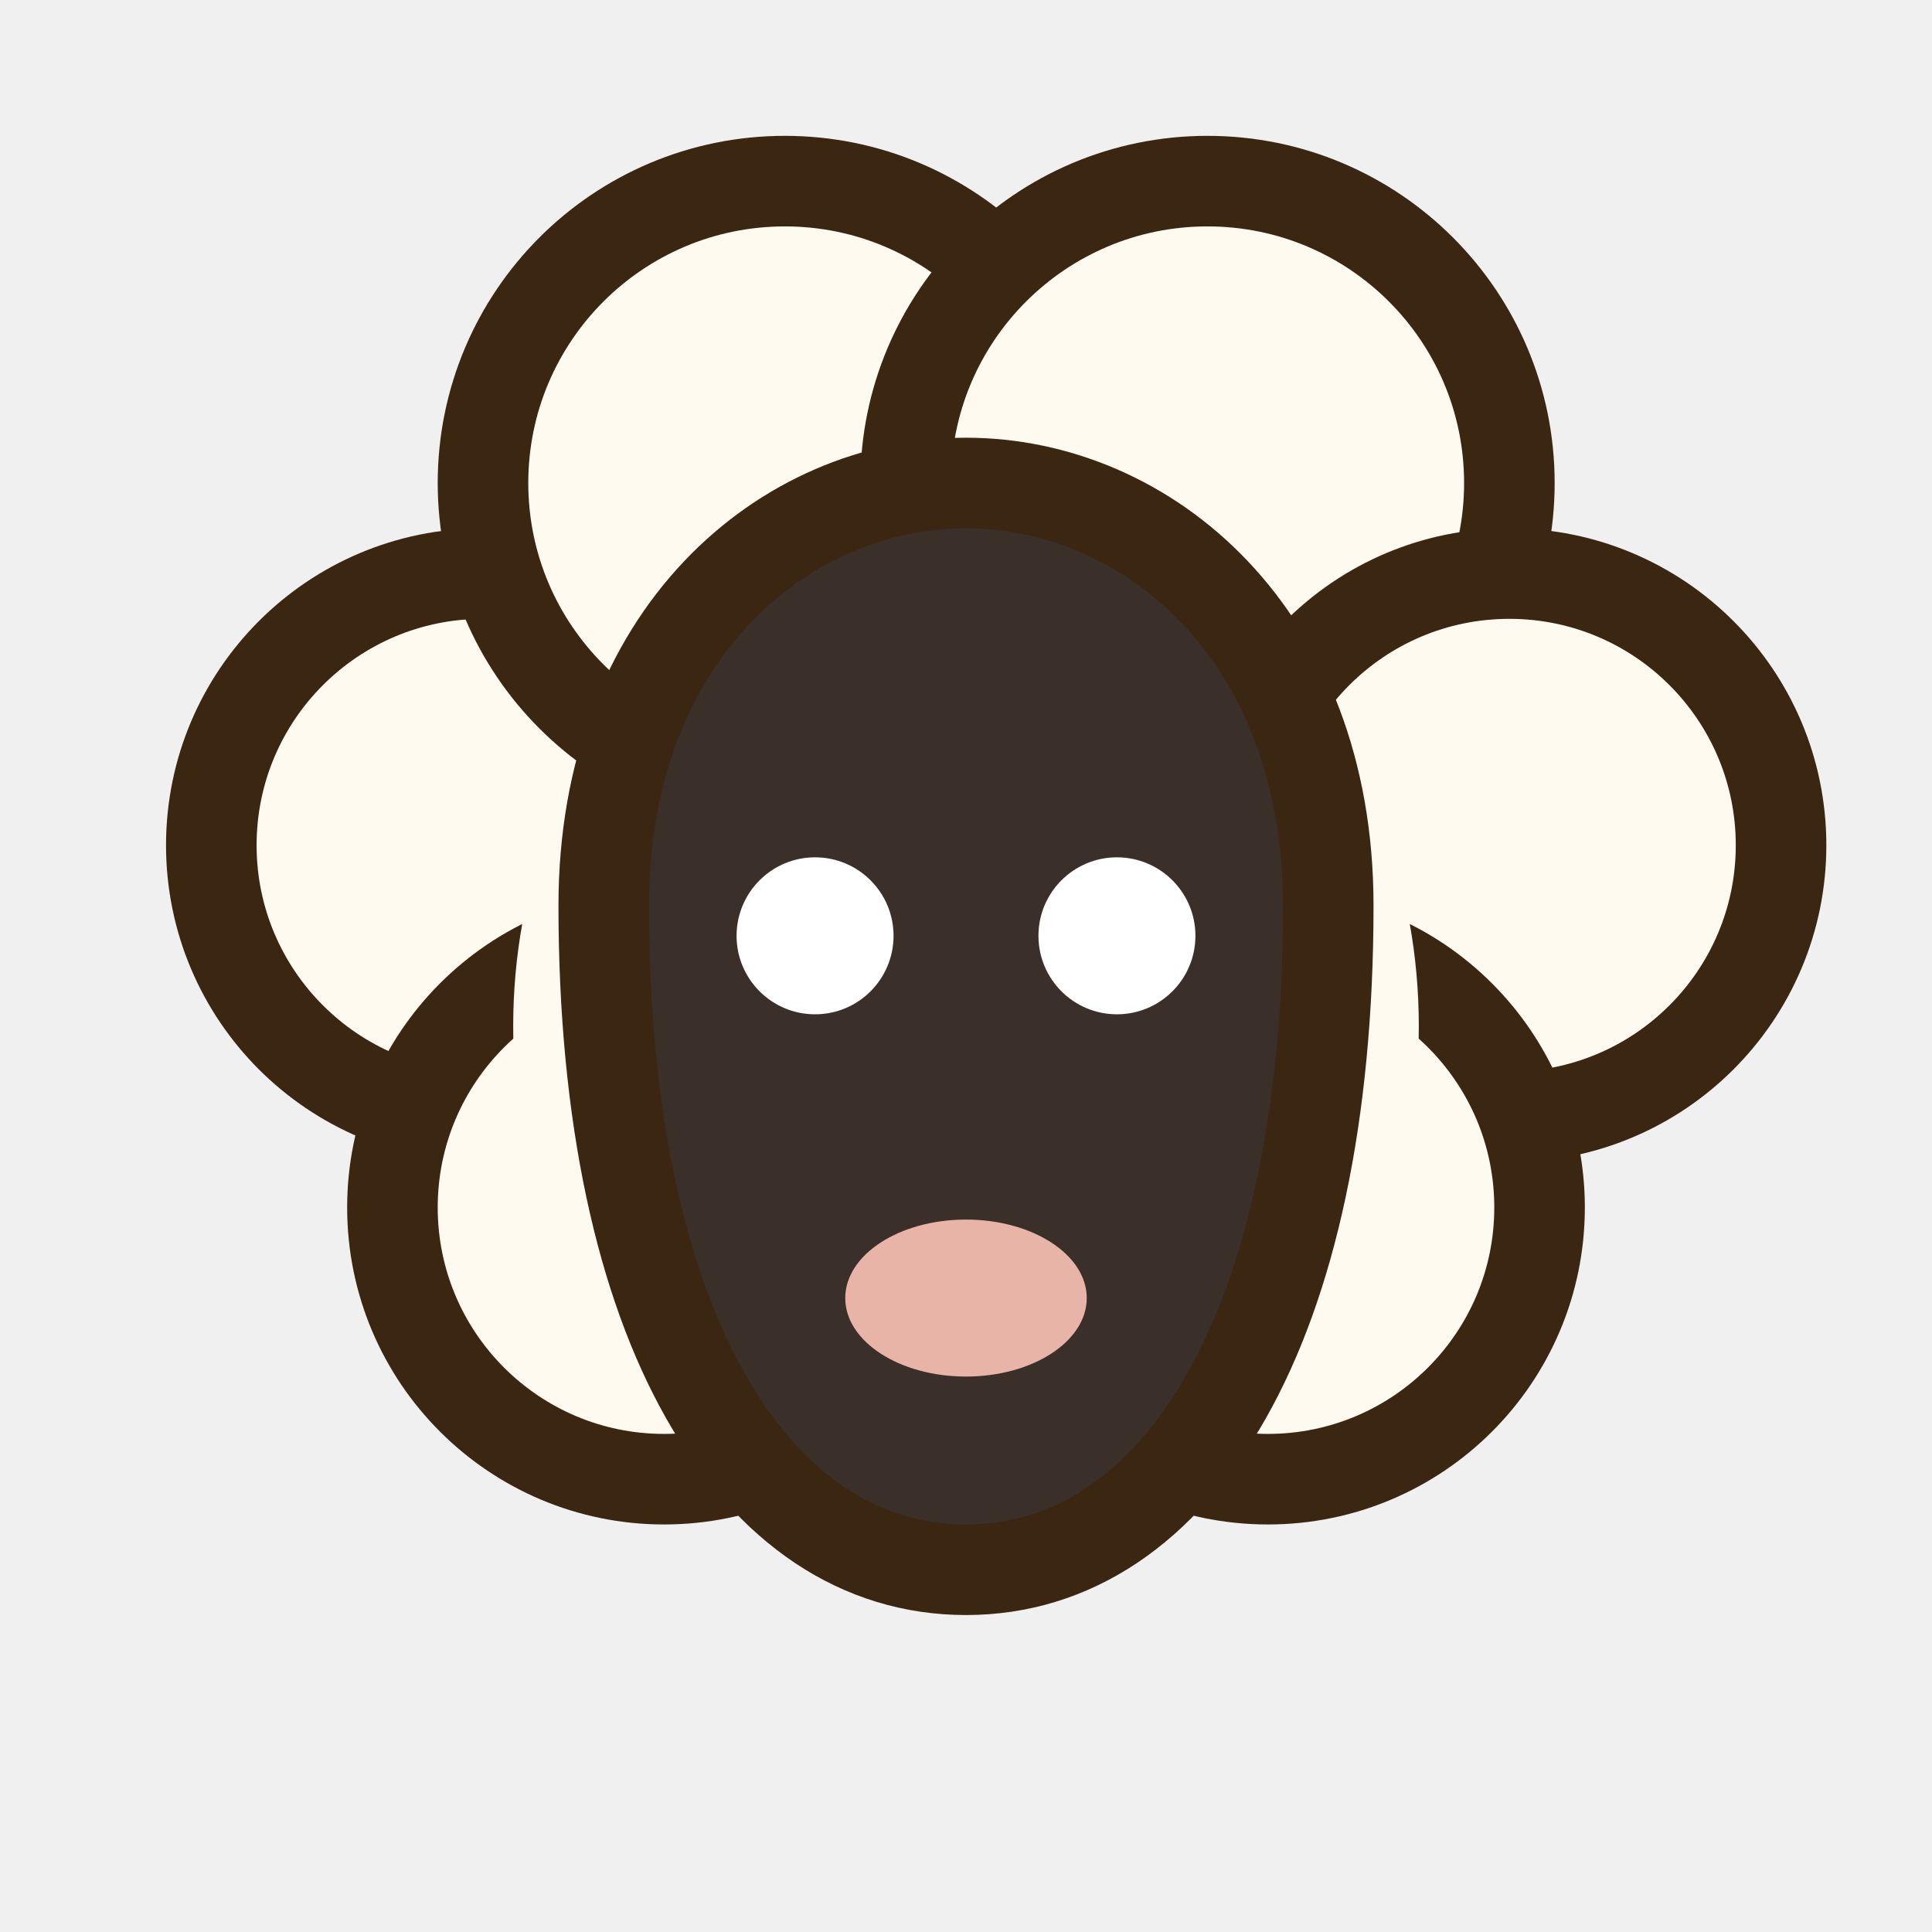
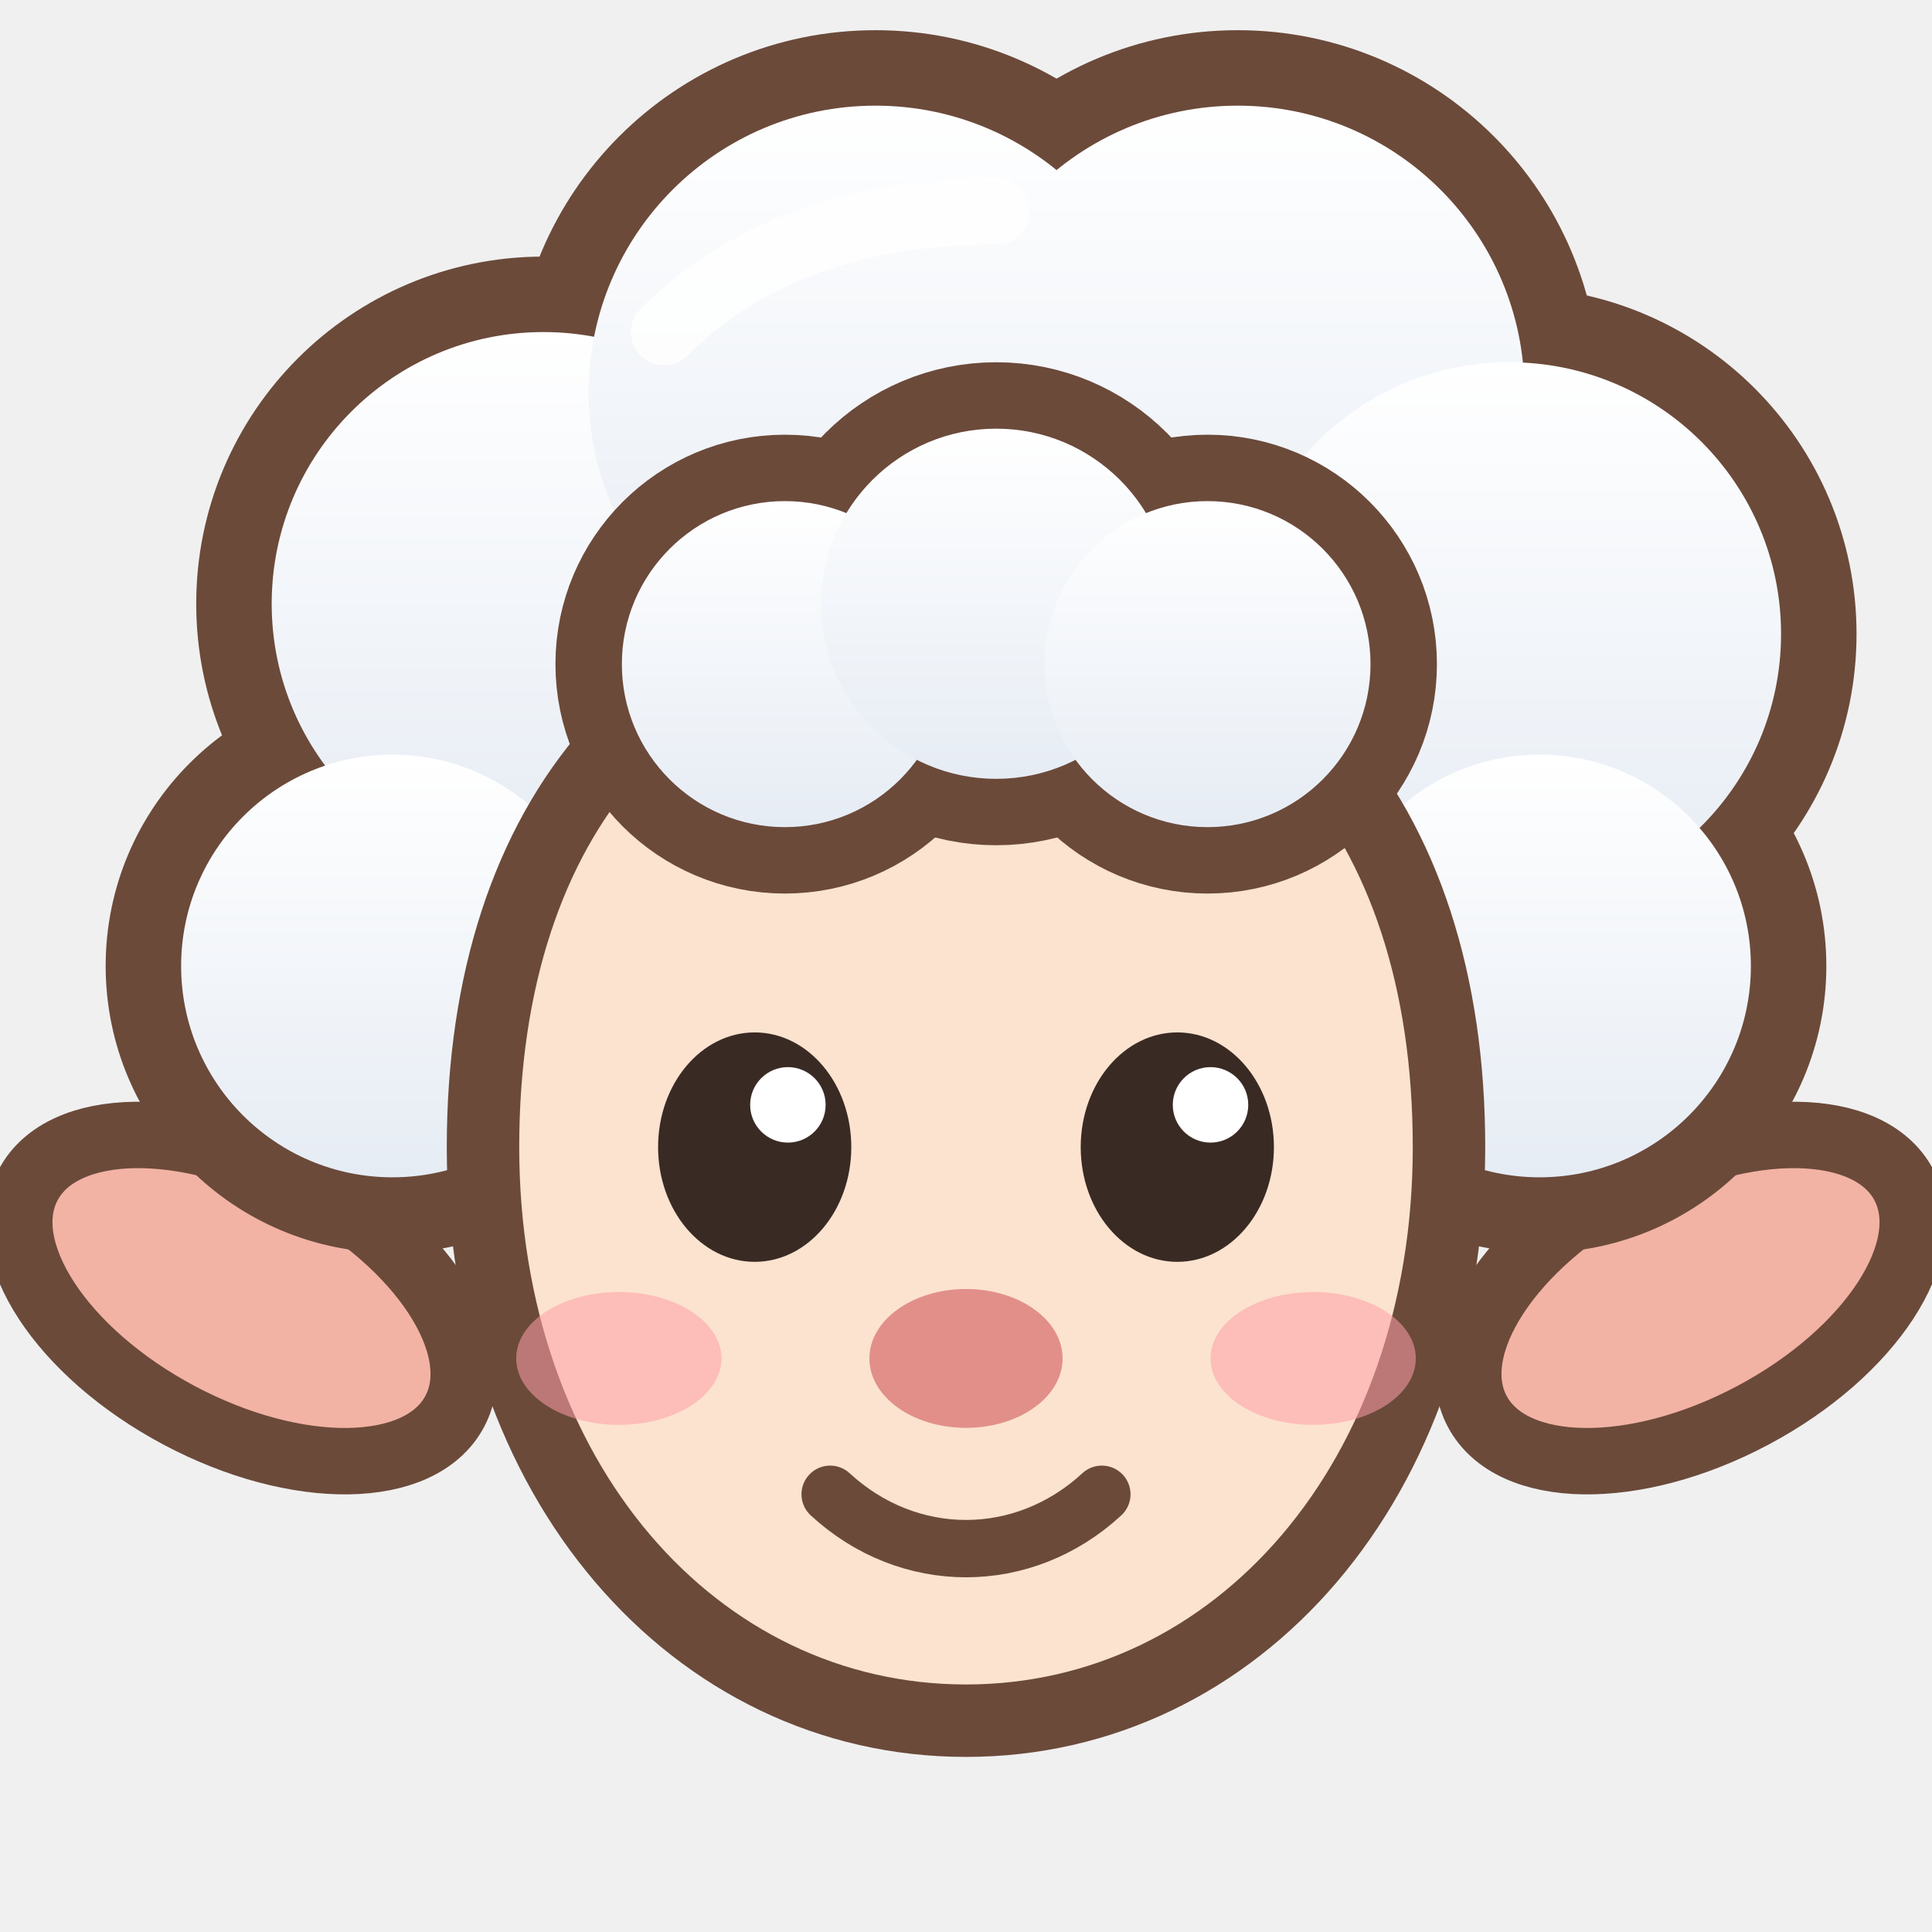
<svg xmlns="http://www.w3.org/2000/svg" viewBox="0 0 64 64" stroke-linejoin="round" stroke-linecap="round">
-   <g fill="#fffaf0" stroke="#3b2612" stroke-width="3">
-     <circle cx="16" cy="28" r="9" />
-     <circle cx="26" cy="16" r="10" />
-     <circle cx="40" cy="16" r="10" />
-     <circle cx="50" cy="28" r="9" />
-     <circle cx="22" cy="40" r="9" />
-     <circle cx="42" cy="40" r="9" />
+   <defs>
+     <linearGradient id="eO" x1="0" y1="0" x2="0" y2="1">
+       <stop offset="0" stop-color="#fff" />
+       <stop offset="1" stop-color="#e6ecf4" />
+     </linearGradient>
+   </defs>
+   <g stroke="#6b4a3a" stroke-width="2.2" fill="#f2b3a4">
+     <ellipse cx="8" cy="43" rx="8" ry="4.4" transform="rotate(28 8 43)" />
+     <ellipse cx="56" cy="43" rx="8" ry="4.4" transform="rotate(-28 56 43)" />
  </g>
-   <ellipse cx="32" cy="34" rx="15" ry="17" fill="#fffaf0" />
-   <path d="M20 30c0-9 6-14 12-14s12 5 12 14c0 14-5 22-12 22s-12-8-12-22z" fill="#3b2f2a" stroke="#3b2612" stroke-width="3" />
-   <circle cx="27" cy="31" r="2.6" fill="#fff" />
-   <circle cx="37" cy="31" r="2.6" fill="#fff" />
-   <ellipse cx="32" cy="43" rx="4" ry="2.6" fill="#e8b4a8" />
+   <g fill="#6b4a3a" stroke="#6b4a3a" stroke-width="5">
+     <circle cx="18" cy="20" r="9" />
+     <circle cx="29" cy="13" r="9.5" />
+     <circle cx="41" cy="13" r="9.5" />
+     <circle cx="50" cy="21" r="9" />
+     <circle cx="13" cy="32" r="7" />
+     <circle cx="51" cy="32" r="7" />
+   </g>
+   <g fill="url(#eO)">
+     <circle cx="18" cy="20" r="9" />
+     <circle cx="29" cy="13" r="9.5" />
+     <circle cx="41" cy="13" r="9.5" />
+     <circle cx="50" cy="21" r="9" />
+     <circle cx="13" cy="32" r="7" />
+     <circle cx="51" cy="32" r="7" />
+   </g>
+   <path d="M22 11c3-3 7-4 11-4" fill="none" stroke="#fff" stroke-width="2.2" opacity=".8" />
+   <path d="M32 20c-10 0-16 7-16 18 0 11 7 19 16 19s16-8 16-19c0-11-6-18-16-18z" fill="#fbe3cf" stroke="#6b4a3a" stroke-width="2.4" />
+   <g fill="#6b4a3a" stroke="#6b4a3a" stroke-width="4.4">
+     <circle cx="26" cy="22" r="5.4" />
+     <circle cx="33" cy="20" r="5.8" />
+     <circle cx="40" cy="22" r="5.4" />
+   </g>
+   <g fill="url(#eO)">
+     <circle cx="26" cy="22" r="5.4" />
+     <circle cx="33" cy="20" r="5.8" />
+     <circle cx="40" cy="22" r="5.4" />
+   </g>
+   <ellipse cx="25" cy="38" rx="3.2" ry="3.8" fill="#3a2a24" />
+   <ellipse cx="39" cy="38" rx="3.2" ry="3.8" fill="#3a2a24" />
+   <circle cx="26.1" cy="36.6" r="1.25" fill="#fff" />
+   <circle cx="40.1" cy="36.6" r="1.25" fill="#fff" />
+   <ellipse cx="20.5" cy="45" rx="3.4" ry="2.2" fill="#ff9fa8" opacity=".55" />
+   <ellipse cx="43.5" cy="45" rx="3.4" ry="2.2" fill="#ff9fa8" opacity=".55" />
+   <ellipse cx="32" cy="45" rx="3.2" ry="2.3" fill="#e28f8a" />
+   <path d="M27.5 49.5c2.6 2.4 6.4 2.4 9 0" fill="none" stroke="#6b4a3a" stroke-width="1.9" />
</svg>
